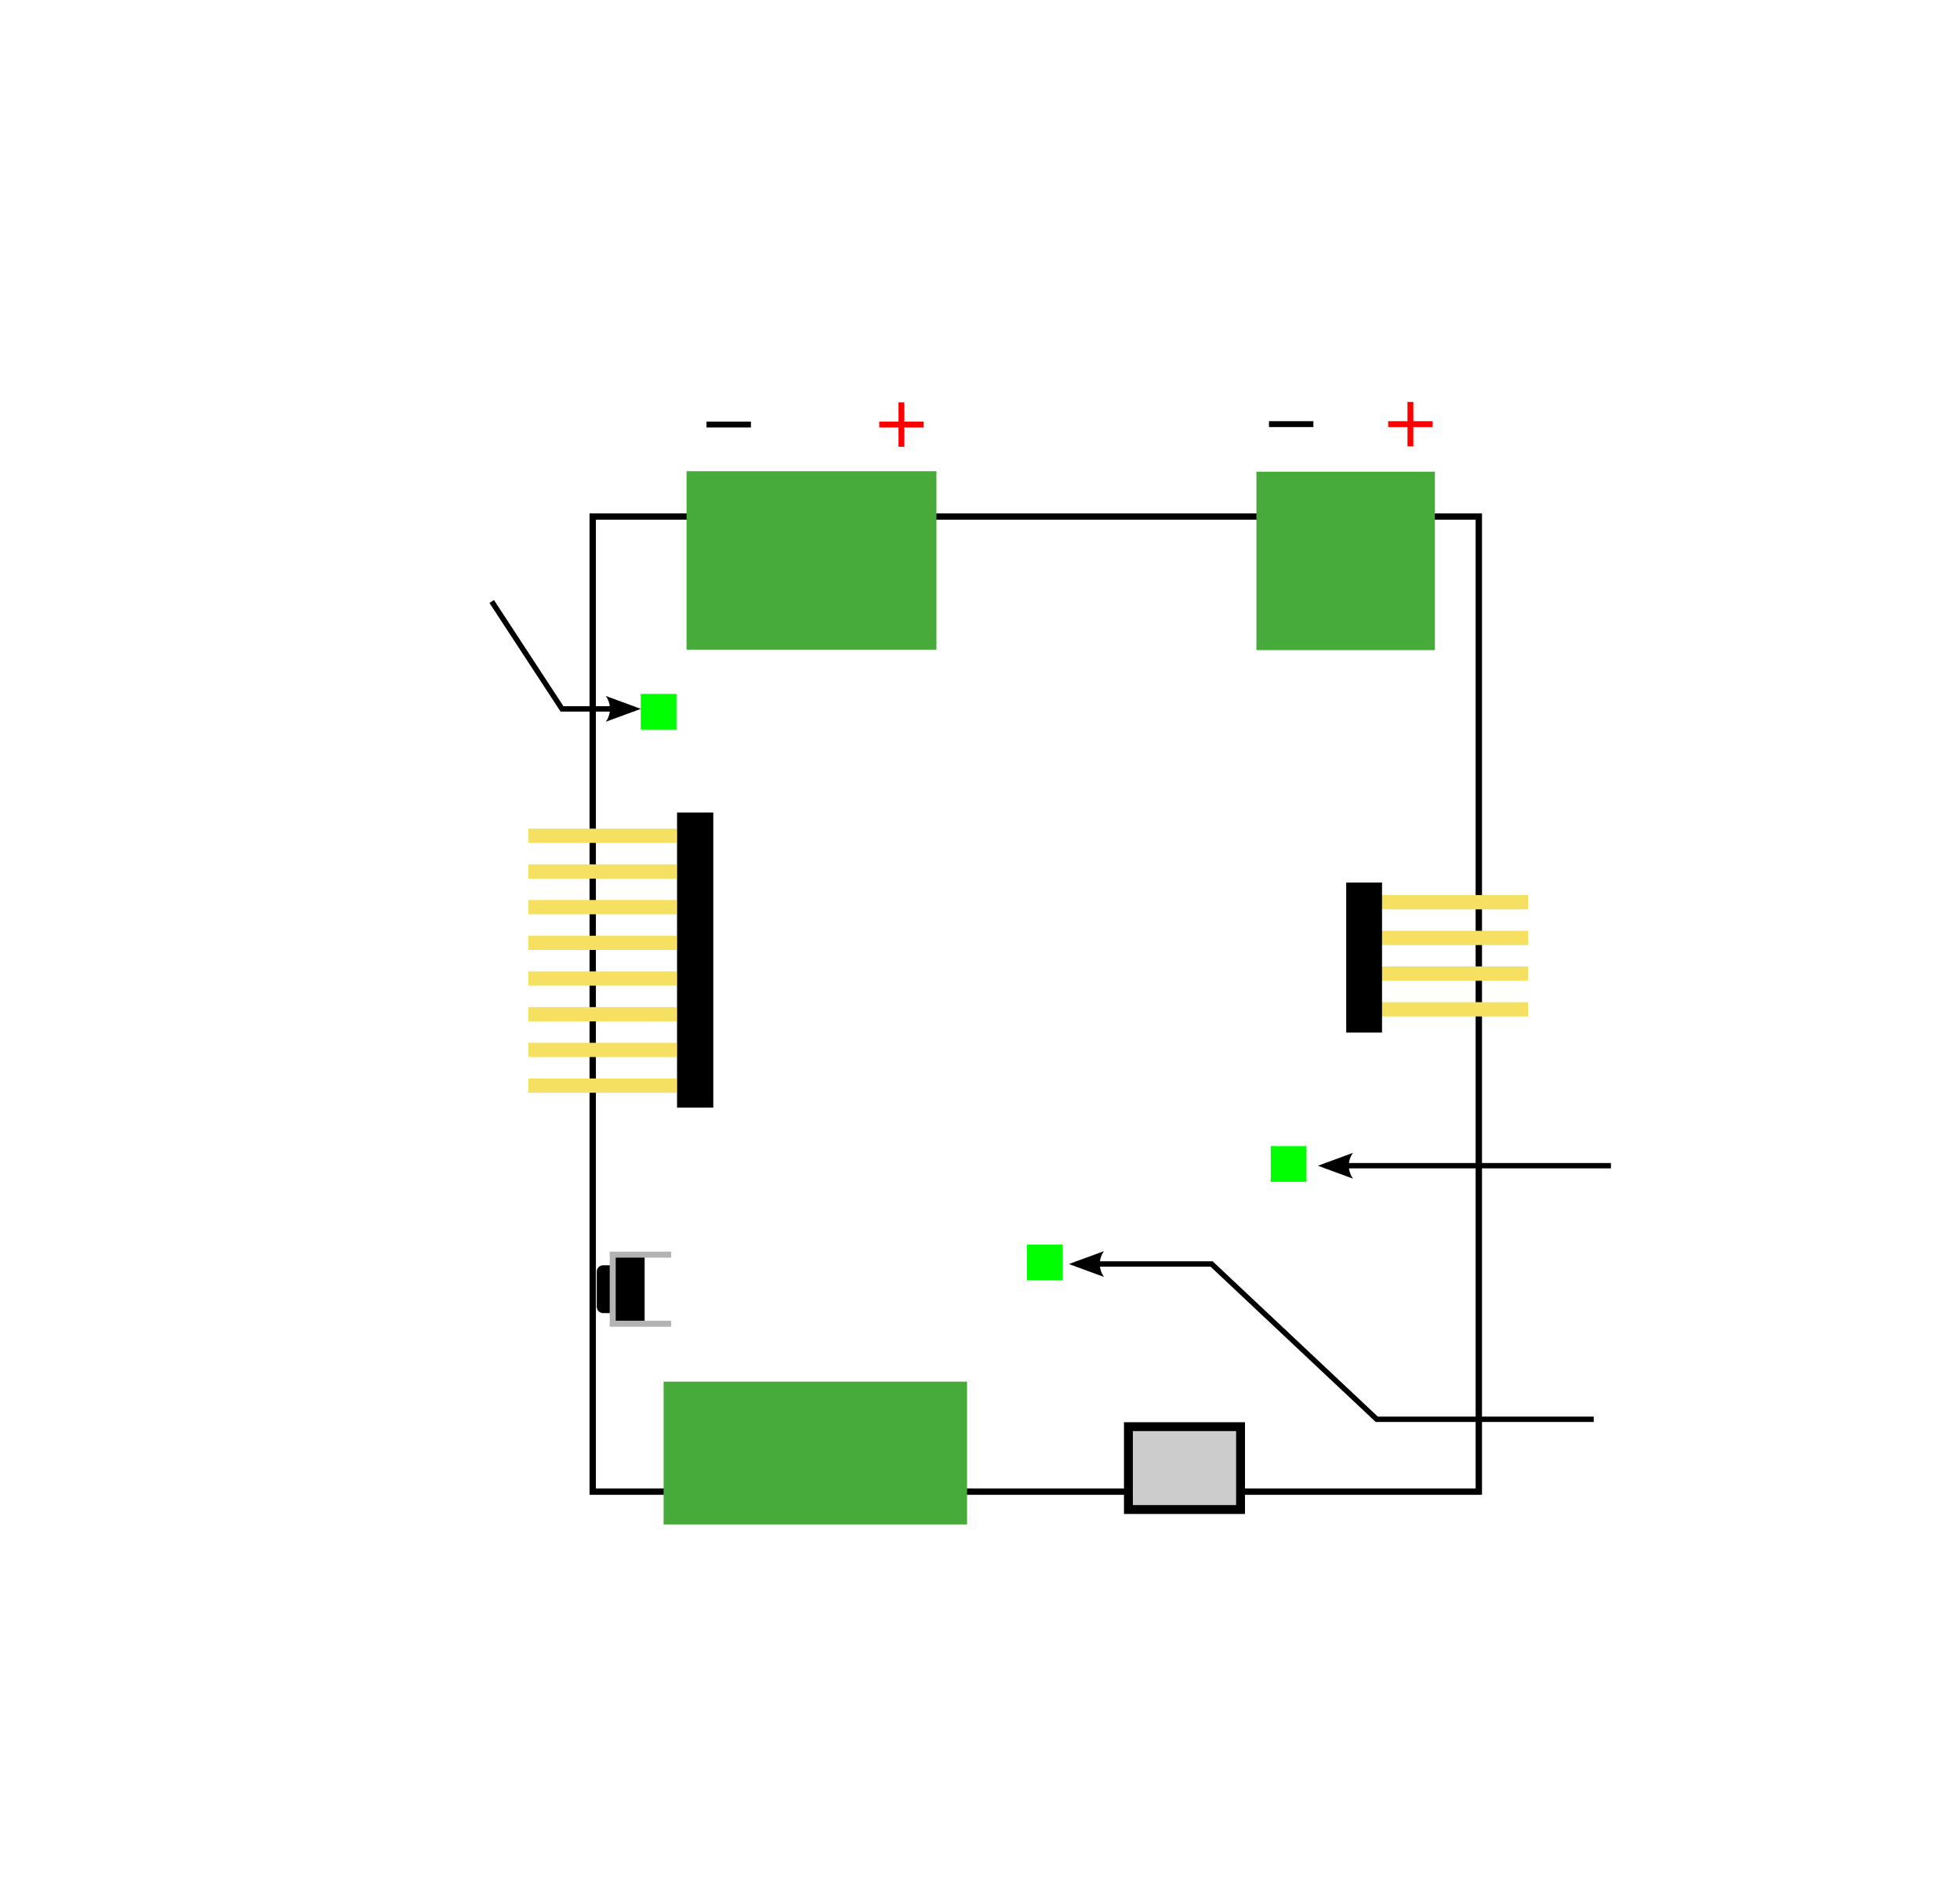
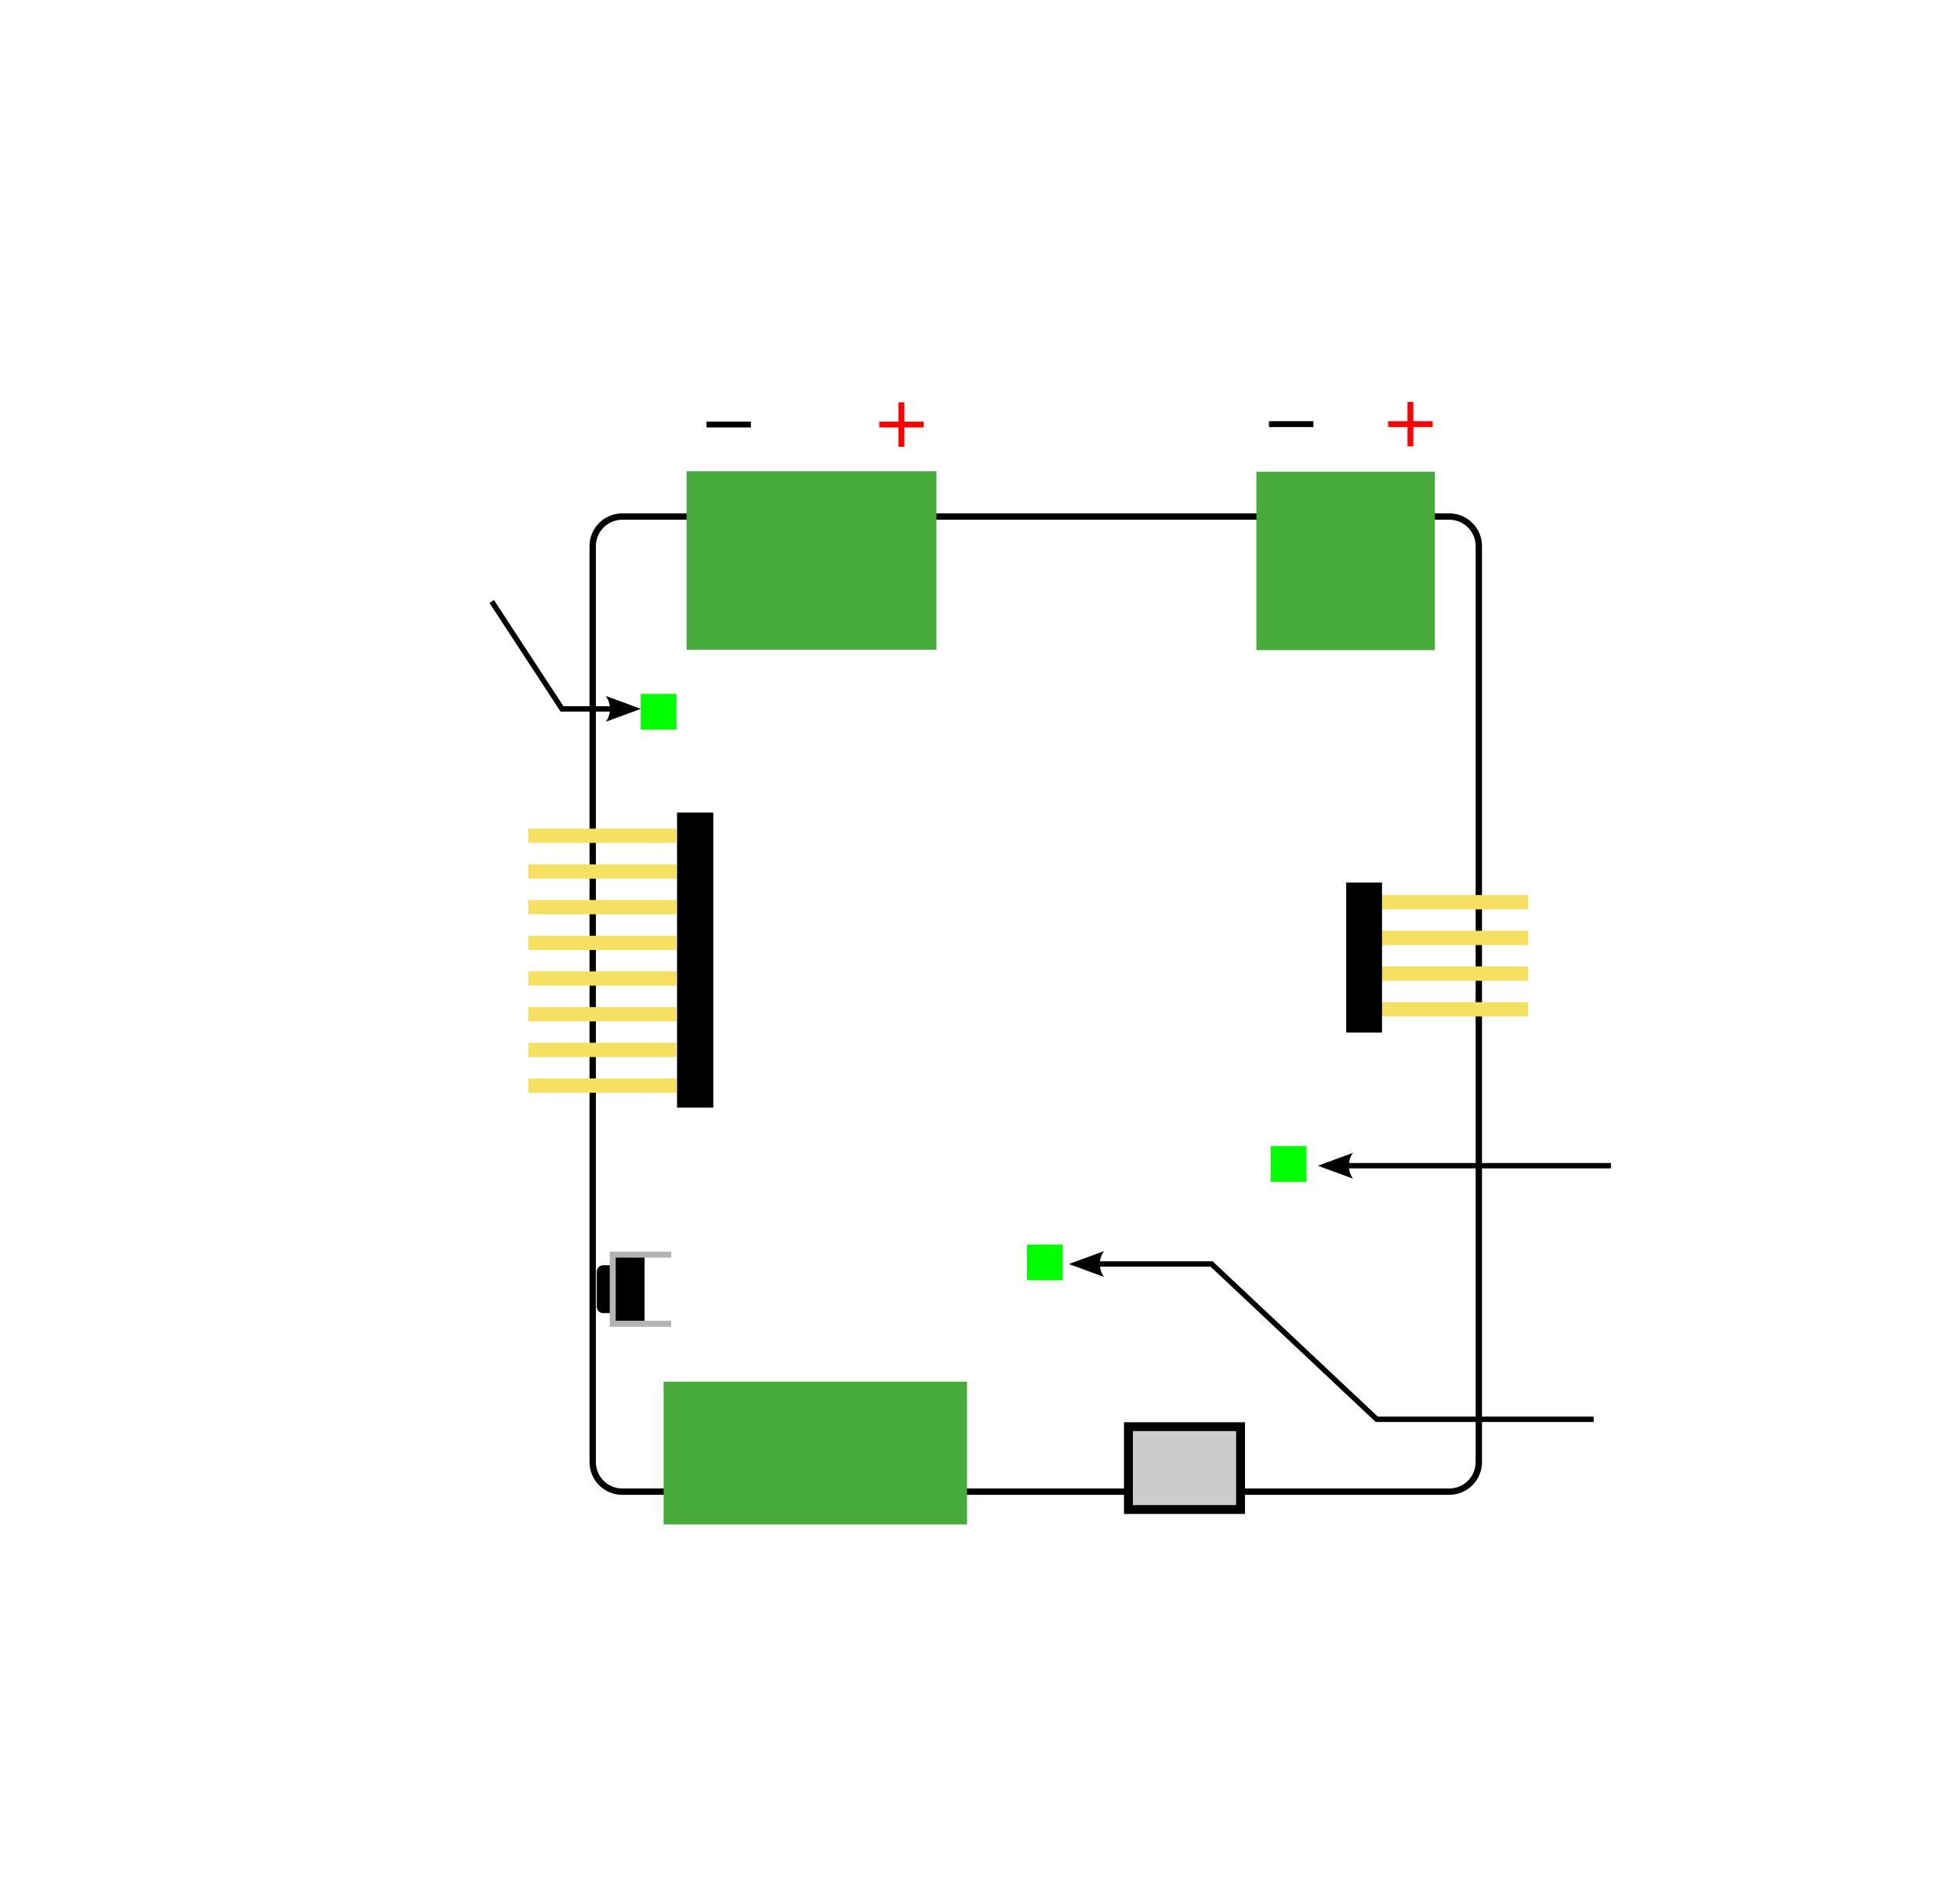
<svg xmlns="http://www.w3.org/2000/svg" version="1.2" width="1098.09" height="1052.362" id="svg2">
  <defs id="defs4">
    <marker refX="0" refY="0" orient="auto" id="Arrow2Mstart" style="overflow:visible">
      <path d="M 8.719,4.034 -2.207,0.016 8.719,-4.002 c -1.745,2.372 -1.735,5.617 -6e-7,8.035 z" transform="scale(0.6,0.6)" id="path4299" style="fill-rule:evenodd;stroke-width:0.625;stroke-linejoin:round" />
    </marker>
    <marker refX="0" refY="0" orient="auto" id="Arrow2Mend" style="overflow:visible">
      <path d="M 8.719,4.034 -2.207,0.016 8.719,-4.002 c -1.745,2.372 -1.735,5.617 -6e-7,8.035 z" transform="scale(-0.6,-0.6)" id="path4302" style="fill-rule:evenodd;stroke-width:0.625;stroke-linejoin:round" />
    </marker>
  </defs>
  <g id="layer1">
-     <rect width="496.437" height="546.437" x="332.068" y="289.471" id="rect3004" style="fill:none;stroke:#000000;stroke-width:3.563;stroke-linecap:round;stroke-linejoin:miter;stroke-miterlimit:4;stroke-opacity:1;stroke-dasharray:none;stroke-dashoffset:0" />
+     <rect width="496.437" height="546.437" x="332.068" y="289.471" id="rect3004" style="fill:none;stroke:#000000;stroke-width:3.563;stroke-linecap:round;stroke-linejoin:miter;stroke-miterlimit:4;stroke-opacity:1;stroke-dasharray:none;stroke-dashoffset:0" ry="16.554" />
    <rect width="100" height="140" x="264.072" y="-524.634" transform="matrix(0,1,-1,0,0,0)" id="rect3765" style="fill:#46ab3b;fill-opacity:1;stroke:none" />
    <rect width="100" height="100" x="264.326" y="-803.901" transform="matrix(0,1,-1,0,0,0)" id="rect3765-2" style="fill:#46ab3b;fill-opacity:1;stroke:none" />
    <g transform="matrix(2.483293,0,0,2.483293,-2767.698,-1386.219)" id="g3193">
      <g transform="translate(960.4086,-350.8015)" id="g3046">
        <text x="311.811" y="1009.842" id="text3048" xml:space="preserve" style="font-size:16px;font-style:normal;font-weight:normal;fill:#000000;fill-opacity:1;stroke:none;font-family:Bitstream Vera Sans">
          <tspan x="311.811" y="1009.842" id="tspan3050">−</tspan>
        </text>
        <text x="350.787" y="1009.842" id="text3052" xml:space="preserve" style="font-size:16px;font-style:normal;font-weight:normal;fill:#ff0000;fill-opacity:1;stroke:none;font-family:Bitstream Vera Sans">
          <tspan x="350.787" y="1009.842" id="tspan3054">+</tspan>
        </text>
      </g>
    </g>
    <rect width="80" height="170" x="774.26" y="-541.793" transform="matrix(0,1,-1,0,0,0)" id="rect3765-6" style="fill:#46ab3b;fill-opacity:1;stroke:none" />
    <g transform="matrix(-1.681232,0,0,-1.681232,760.2712,2263.848)" id="g4216">
      <rect width="10.63" height="23.031" x="237.402" y="905.315" id="rect4210" style="fill:#000000;fill-opacity:1;stroke:none" />
      <rect width="10.63" height="15.945" rx="2.126" ry="2.126" x="242.717" y="908.858" id="rect4214" style="fill:#000000;stroke:none" />
      <path d="m 228.543,928.346 19.488,0 0,-23.031 -19.488,0" transform="translate(0,2.5390623e-6)" id="path4212" style="fill:none;stroke:#b3b3b3;stroke-width:2;stroke-linecap:butt;stroke-linejoin:miter;stroke-opacity:1" />
    </g>
    <rect width="62.828" height="46.438" x="632.193" y="799.48" id="rect4209" style="fill:#cccccc;fill-opacity:1;stroke:#000000;stroke-width:4.972;stroke-miterlimit:4;stroke-opacity:1;stroke-dasharray:none" />
    <rect width="20" height="20" x="358.978" y="388.858" id="rect4328-2" style="fill:#00ff00;fill-opacity:1;stroke:none" />
    <rect width="20" height="20" x="575.401" y="697.424" id="rect4328-2-3" style="fill:#00ff00;fill-opacity:1;stroke:none" />
    <rect width="20" height="20" x="711.931" y="642.288" id="rect4328-2-3-8" style="fill:#00ff00;fill-opacity:1;stroke:none" />
    <text x="706.744" y="250.131" id="text3048-9" xml:space="preserve" style="font-size:39.733px;font-style:normal;font-weight:normal;fill:#000000;fill-opacity:1;stroke:none;font-family:Bitstream Vera Sans">
      <tspan x="706.744" y="250.131" id="tspan3050-8">−</tspan>
    </text>
    <text x="773.534" y="250.131" id="text3052-3" xml:space="preserve" style="font-size:39.733px;font-style:normal;font-weight:normal;fill:#ff0000;fill-opacity:1;stroke:none;font-family:Bitstream Vera Sans">
      <tspan x="773.534" y="250.131" id="tspan3054-4">+</tspan>
    </text>
    <path d="m 296,468.362 83.007,0" id="path4001" style="fill:none;stroke:#f6e062;stroke-width:8;stroke-linecap:butt;stroke-linejoin:miter;stroke-miterlimit:4;stroke-opacity:1;stroke-dasharray:none" />
    <path d="m 296,488.362 83.007,0" id="path4001-6" style="fill:none;stroke:#f6e062;stroke-width:8;stroke-linecap:butt;stroke-linejoin:miter;stroke-miterlimit:4;stroke-opacity:1;stroke-dasharray:none" />
    <path d="m 296,508.362 83.007,0" id="path4001-6-4" style="fill:none;stroke:#f6e062;stroke-width:8;stroke-linecap:butt;stroke-linejoin:miter;stroke-miterlimit:4;stroke-opacity:1;stroke-dasharray:none" />
    <path d="m 296,528.362 83.007,0" id="path4001-6-4-4" style="fill:none;stroke:#f6e062;stroke-width:8;stroke-linecap:butt;stroke-linejoin:miter;stroke-miterlimit:4;stroke-opacity:1;stroke-dasharray:none" />
    <path d="m 296,548.362 83.007,0" id="path4001-5" style="fill:none;stroke:#f6e062;stroke-width:8;stroke-linecap:butt;stroke-linejoin:miter;stroke-miterlimit:4;stroke-opacity:1;stroke-dasharray:none" />
    <path d="m 296,568.362 83.007,0" id="path4001-6-6" style="fill:none;stroke:#f6e062;stroke-width:8;stroke-linecap:butt;stroke-linejoin:miter;stroke-miterlimit:4;stroke-opacity:1;stroke-dasharray:none" />
    <path d="m 296,588.362 83.007,0" id="path4001-6-4-1" style="fill:none;stroke:#f6e062;stroke-width:8;stroke-linecap:butt;stroke-linejoin:miter;stroke-miterlimit:4;stroke-opacity:1;stroke-dasharray:none" />
    <path d="m 296,608.362 83.007,0" id="path4001-6-4-4-8" style="fill:none;stroke:#f6e062;stroke-width:8;stroke-linecap:butt;stroke-linejoin:miter;stroke-miterlimit:4;stroke-opacity:1;stroke-dasharray:none" />
    <path d="m 389.469,455.328 0,165.381" id="path4084" style="fill:none;stroke:#000000;stroke-width:20.3;stroke-linecap:butt;stroke-linejoin:miter;stroke-miterlimit:4;stroke-opacity:1;stroke-dasharray:none" />
    <path d="m 856.146,505.602 -83.007,0" id="path4001-0" style="fill:none;stroke:#f6e062;stroke-width:8;stroke-linecap:butt;stroke-linejoin:miter;stroke-miterlimit:4;stroke-opacity:1;stroke-dasharray:none" />
    <path d="m 856.146,525.602 -83.007,0" id="path4001-6-8" style="fill:none;stroke:#f6e062;stroke-width:8;stroke-linecap:butt;stroke-linejoin:miter;stroke-miterlimit:4;stroke-opacity:1;stroke-dasharray:none" />
    <path d="m 856.146,545.602 -83.007,0" id="path4001-6-4-3" style="fill:none;stroke:#f6e062;stroke-width:8;stroke-linecap:butt;stroke-linejoin:miter;stroke-miterlimit:4;stroke-opacity:1;stroke-dasharray:none" />
    <path d="m 856.146,565.602 -83.007,0" id="path4001-6-4-4-6" style="fill:none;stroke:#f6e062;stroke-width:8;stroke-linecap:butt;stroke-linejoin:miter;stroke-miterlimit:4;stroke-opacity:1;stroke-dasharray:none" />
    <path d="m 764.246,494.554 0,84.091" id="path4084-6" style="fill:none;stroke:#000000;stroke-width:20.071;stroke-linecap:butt;stroke-linejoin:miter;stroke-miterlimit:4;stroke-opacity:1;stroke-dasharray:none" />
    <flowRoot transform="translate(185.7642,46.95579)" id="flowRoot4167" xml:space="preserve" style="font-size:40px;font-style:normal;font-weight:normal;text-align:center;line-height:125%;letter-spacing:0px;word-spacing:0px;text-anchor:middle;fill:#000000;fill-opacity:1;stroke:none;font-family:Sans">
      <flowRegion id="flowRegion4169">
        <rect width="215.444" height="128.438" x="168.488" y="53.861" id="rect4171" style="font-size:40px;text-align:center;text-anchor:middle" />
      </flowRegion>
      <flowPara id="flowPara4173">12V power input</flowPara>
    </flowRoot>
    <flowRoot id="flowRoot4175" xml:space="preserve" style="font-size:40px;font-style:normal;font-weight:normal;line-height:125%;letter-spacing:0px;word-spacing:0px;fill:#000000;fill-opacity:1;stroke:none;font-family:Sans">
      <flowRegion id="flowRegion4177">
        <rect width="176.775" height="82.863" x="562.088" y="70.434" id="rect4179" style="font-size:40px" />
      </flowRegion>
      <flowPara id="flowPara4181">AuxillaryInput</flowPara>
    </flowRoot>
    <flowRoot transform="translate(29.70525,53.86106)" id="flowRoot4183" xml:space="preserve" style="font-size:40px;font-style:normal;font-weight:normal;text-align:center;line-height:125%;letter-spacing:0px;word-spacing:0px;text-anchor:middle;fill:#000000;fill-opacity:1;stroke:none;font-family:Sans">
      <flowRegion id="flowRegion4185">
        <rect width="368.741" height="168.488" x="551.04" y="46.956" id="rect4187" style="font-size:40px;text-align:center;text-anchor:middle" />
      </flowRegion>
      <flowPara id="flowPara4189">Auxillary</flowPara>
      <flowPara id="flowPara4191">input</flowPara>
    </flowRoot>
    <flowRoot transform="translate(99.47368,-82.10106)" id="flowRoot4195" xml:space="preserve" style="font-size:40px;font-style:normal;font-weight:normal;text-align:center;line-height:125%;letter-spacing:0px;word-spacing:0px;text-anchor:middle;fill:#000000;fill-opacity:1;stroke:none;font-family:Sans">
      <flowRegion id="flowRegion4197">
        <rect width="320.404" height="122.914" x="400.505" y="976.404" id="rect4199" style="font-size:40px;text-align:center;text-anchor:middle" />
      </flowRegion>
      <flowPara id="flowPara4201">Micro USB</flowPara>
      <flowPara id="flowPara4203">Socket</flowPara>
    </flowRoot>
    <flowRoot transform="translate(308.3125,-83.91403)" id="flowRoot4205" xml:space="preserve" style="font-size:40px;font-style:normal;font-weight:normal;text-align:center;line-height:125%;letter-spacing:0px;word-spacing:0px;text-anchor:middle;fill:#000000;fill-opacity:1;stroke:none;font-family:Sans">
      <flowRegion id="flowRegion4207">
        <rect width="241.684" height="109.103" x="24.859" y="976.404" id="rect4211" style="font-size:40px;text-align:center;text-anchor:middle" />
      </flowRegion>
      <flowPara id="flowPara4213">UART</flowPara>
    </flowRoot>
    <flowRoot transform="translate(597.3179,-384.6485)" id="flowRoot4215" xml:space="preserve" style="font-size:40px;font-style:normal;font-weight:normal;text-align:center;line-height:125%;letter-spacing:0px;word-spacing:0px;text-anchor:middle;fill:#000000;fill-opacity:1;stroke:none;font-family:Sans">
      <flowRegion id="flowRegion4217">
        <rect width="455.747" height="145.011" x="172.632" y="1155.941" id="rect4219" style="font-size:40px;text-align:center;text-anchor:middle" />
      </flowRegion>
      <flowPara id="flowPara4223">USB LED</flowPara>
      <flowPara id="flowPara4227" />
    </flowRoot>
    <flowRoot transform="translate(108.2821,-124.5348)" id="flowRoot4229" xml:space="preserve" style="font-size:40px;font-style:normal;font-weight:normal;text-align:center;line-height:125%;letter-spacing:0px;word-spacing:0px;text-anchor:middle;fill:#000000;fill-opacity:1;stroke:none;font-family:Sans">
      <flowRegion id="flowRegion4231">
        <rect width="254.114" height="164.345" x="751.293" y="756.817" id="rect4233" style="font-size:40px;text-align:center;text-anchor:middle" />
      </flowRegion>
      <flowPara id="flowPara4235">Status</flowPara>
      <flowPara id="flowPara4237">LED</flowPara>
    </flowRoot>
    <flowRoot transform="translate(46.27789,64.90948)" id="flowRoot4239" xml:space="preserve" style="font-size:40px;font-style:normal;font-weight:normal;text-align:center;line-height:125%;letter-spacing:0px;word-spacing:0px;text-anchor:middle;fill:#000000;fill-opacity:1;stroke:none;font-family:Sans">
      <flowRegion id="flowRegion4241">
        <rect width="296.926" height="135.343" x="798.248" y="418.459" id="rect4243" style="font-size:40px;text-align:center;text-anchor:middle" />
      </flowRegion>
      <flowPara id="flowPara4245">Auxillary</flowPara>
      <flowPara id="flowPara4247">Outputs</flowPara>
    </flowRoot>
    <flowRoot transform="translate(194,-26)" id="flowRoot4249" xml:space="preserve" style="font-size:40px;font-style:normal;font-weight:normal;text-align:center;line-height:125%;letter-spacing:0px;word-spacing:0px;text-anchor:middle;fill:#000000;fill-opacity:1;stroke:none;font-family:Sans">
      <flowRegion id="flowRegion4251">
        <rect width="251.352" height="136.724" x="-143.629" y="506.846" id="rect4253" style="font-size:40px;text-align:center;text-anchor:middle" />
      </flowRegion>
      <flowPara id="flowPara4255">Main</flowPara>
      <flowPara id="flowPara4257">Outputs</flowPara>
    </flowRoot>
    <flowRoot transform="translate(188,0)" id="flowRoot4259" xml:space="preserve" style="font-size:40px;font-style:normal;font-weight:normal;text-align:center;line-height:125%;letter-spacing:0px;word-spacing:0px;text-anchor:middle;fill:#000000;fill-opacity:1;stroke:none;font-family:Sans">
      <flowRegion id="flowRegion4261">
        <rect width="292.783" height="114.627" x="-186.442" y="273.448" id="rect4263" style="font-size:40px;text-align:center;text-anchor:middle" />
      </flowRegion>
      <flowPara id="flowPara4265">Power supply</flowPara>
      <flowPara id="flowPara4267">Status LED</flowPara>
    </flowRoot>
    <path d="m 275.482,337.069 39.385,60.196 40.21,0" id="path4269" style="fill:none;stroke:#000000;stroke-width:3;stroke-linecap:butt;stroke-linejoin:miter;stroke-miterlimit:4;stroke-opacity:1;stroke-dasharray:none;marker-end:url(#Arrow2Mend)" />
    <path d="m 742.328,653.238 160.202,0" id="path4715" style="fill:none;stroke:#000000;stroke-width:3;stroke-linecap:butt;stroke-linejoin:miter;stroke-miterlimit:4;stroke-opacity:1;stroke-dasharray:none;marker-start:url(#Arrow2Mstart)" />
    <path d="m 892.878,795.358 -121.545,0 -92.54,-87.036 -75.966,0" id="path4903" style="fill:none;stroke:#000000;stroke-width:3;stroke-linecap:butt;stroke-linejoin:miter;stroke-miterlimit:4;stroke-opacity:1;stroke-dasharray:none;marker-start:none;marker-end:url(#Arrow2Mend)" />
  </g>
</svg>
